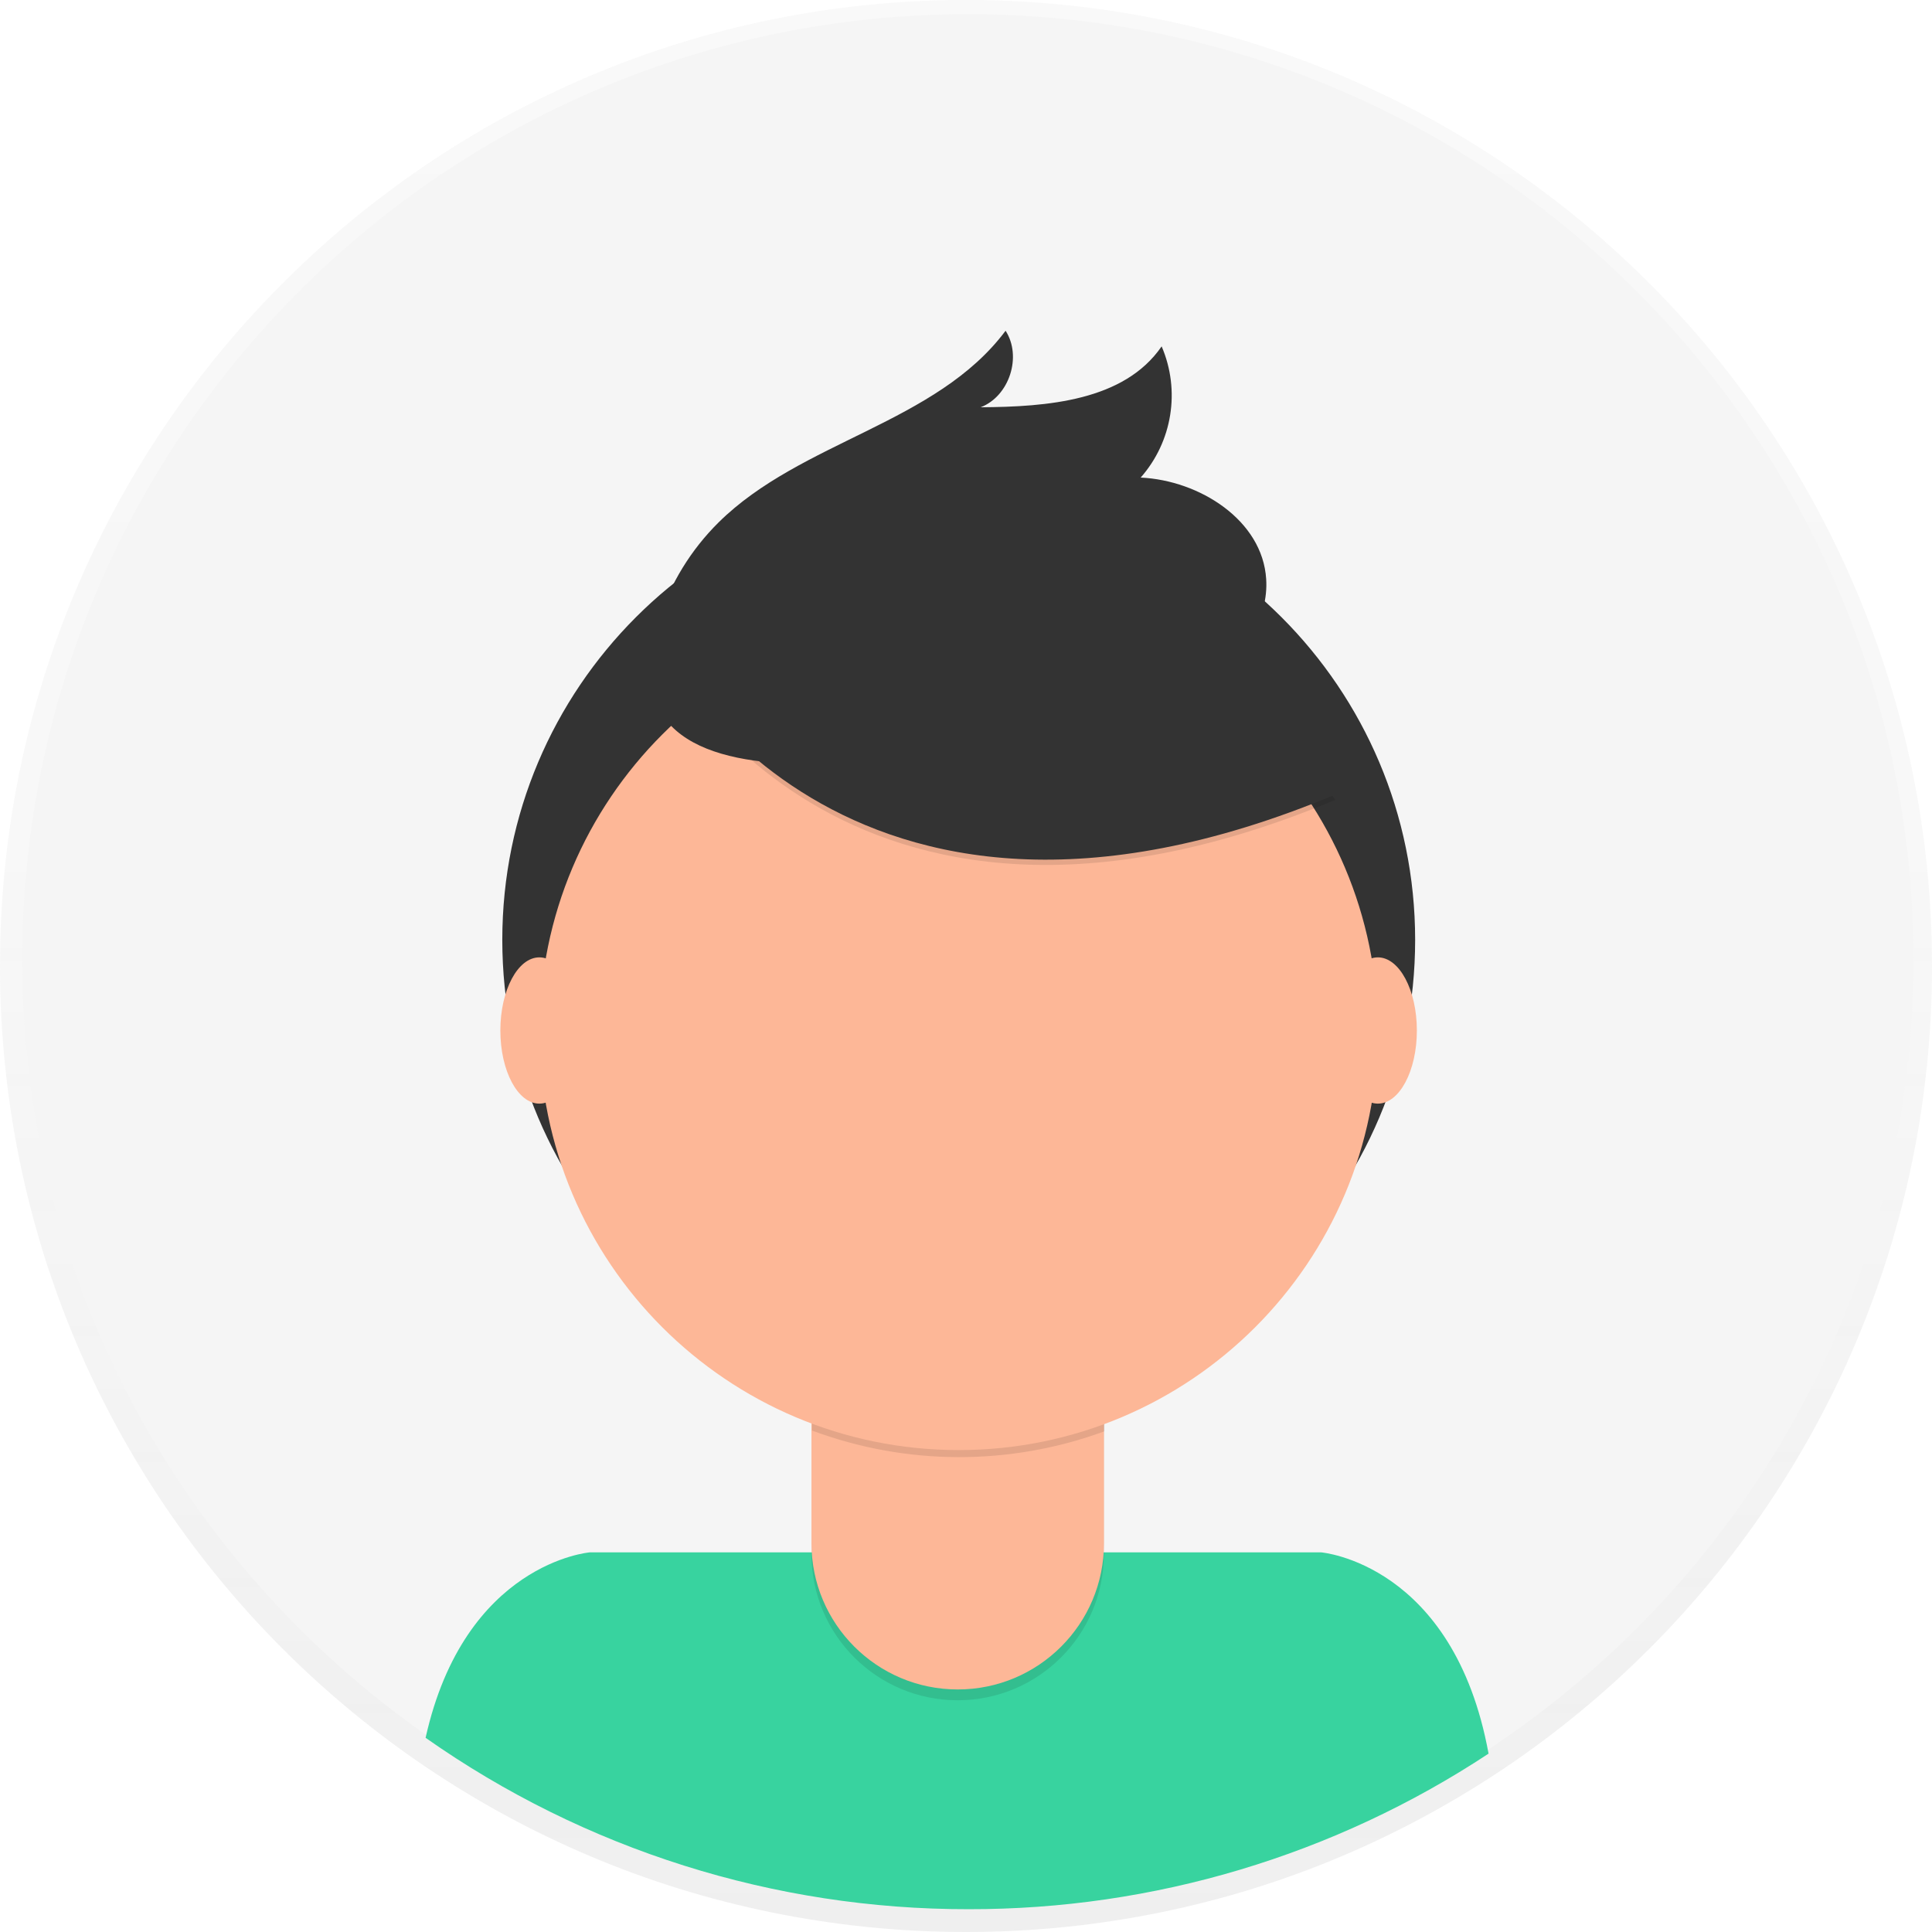
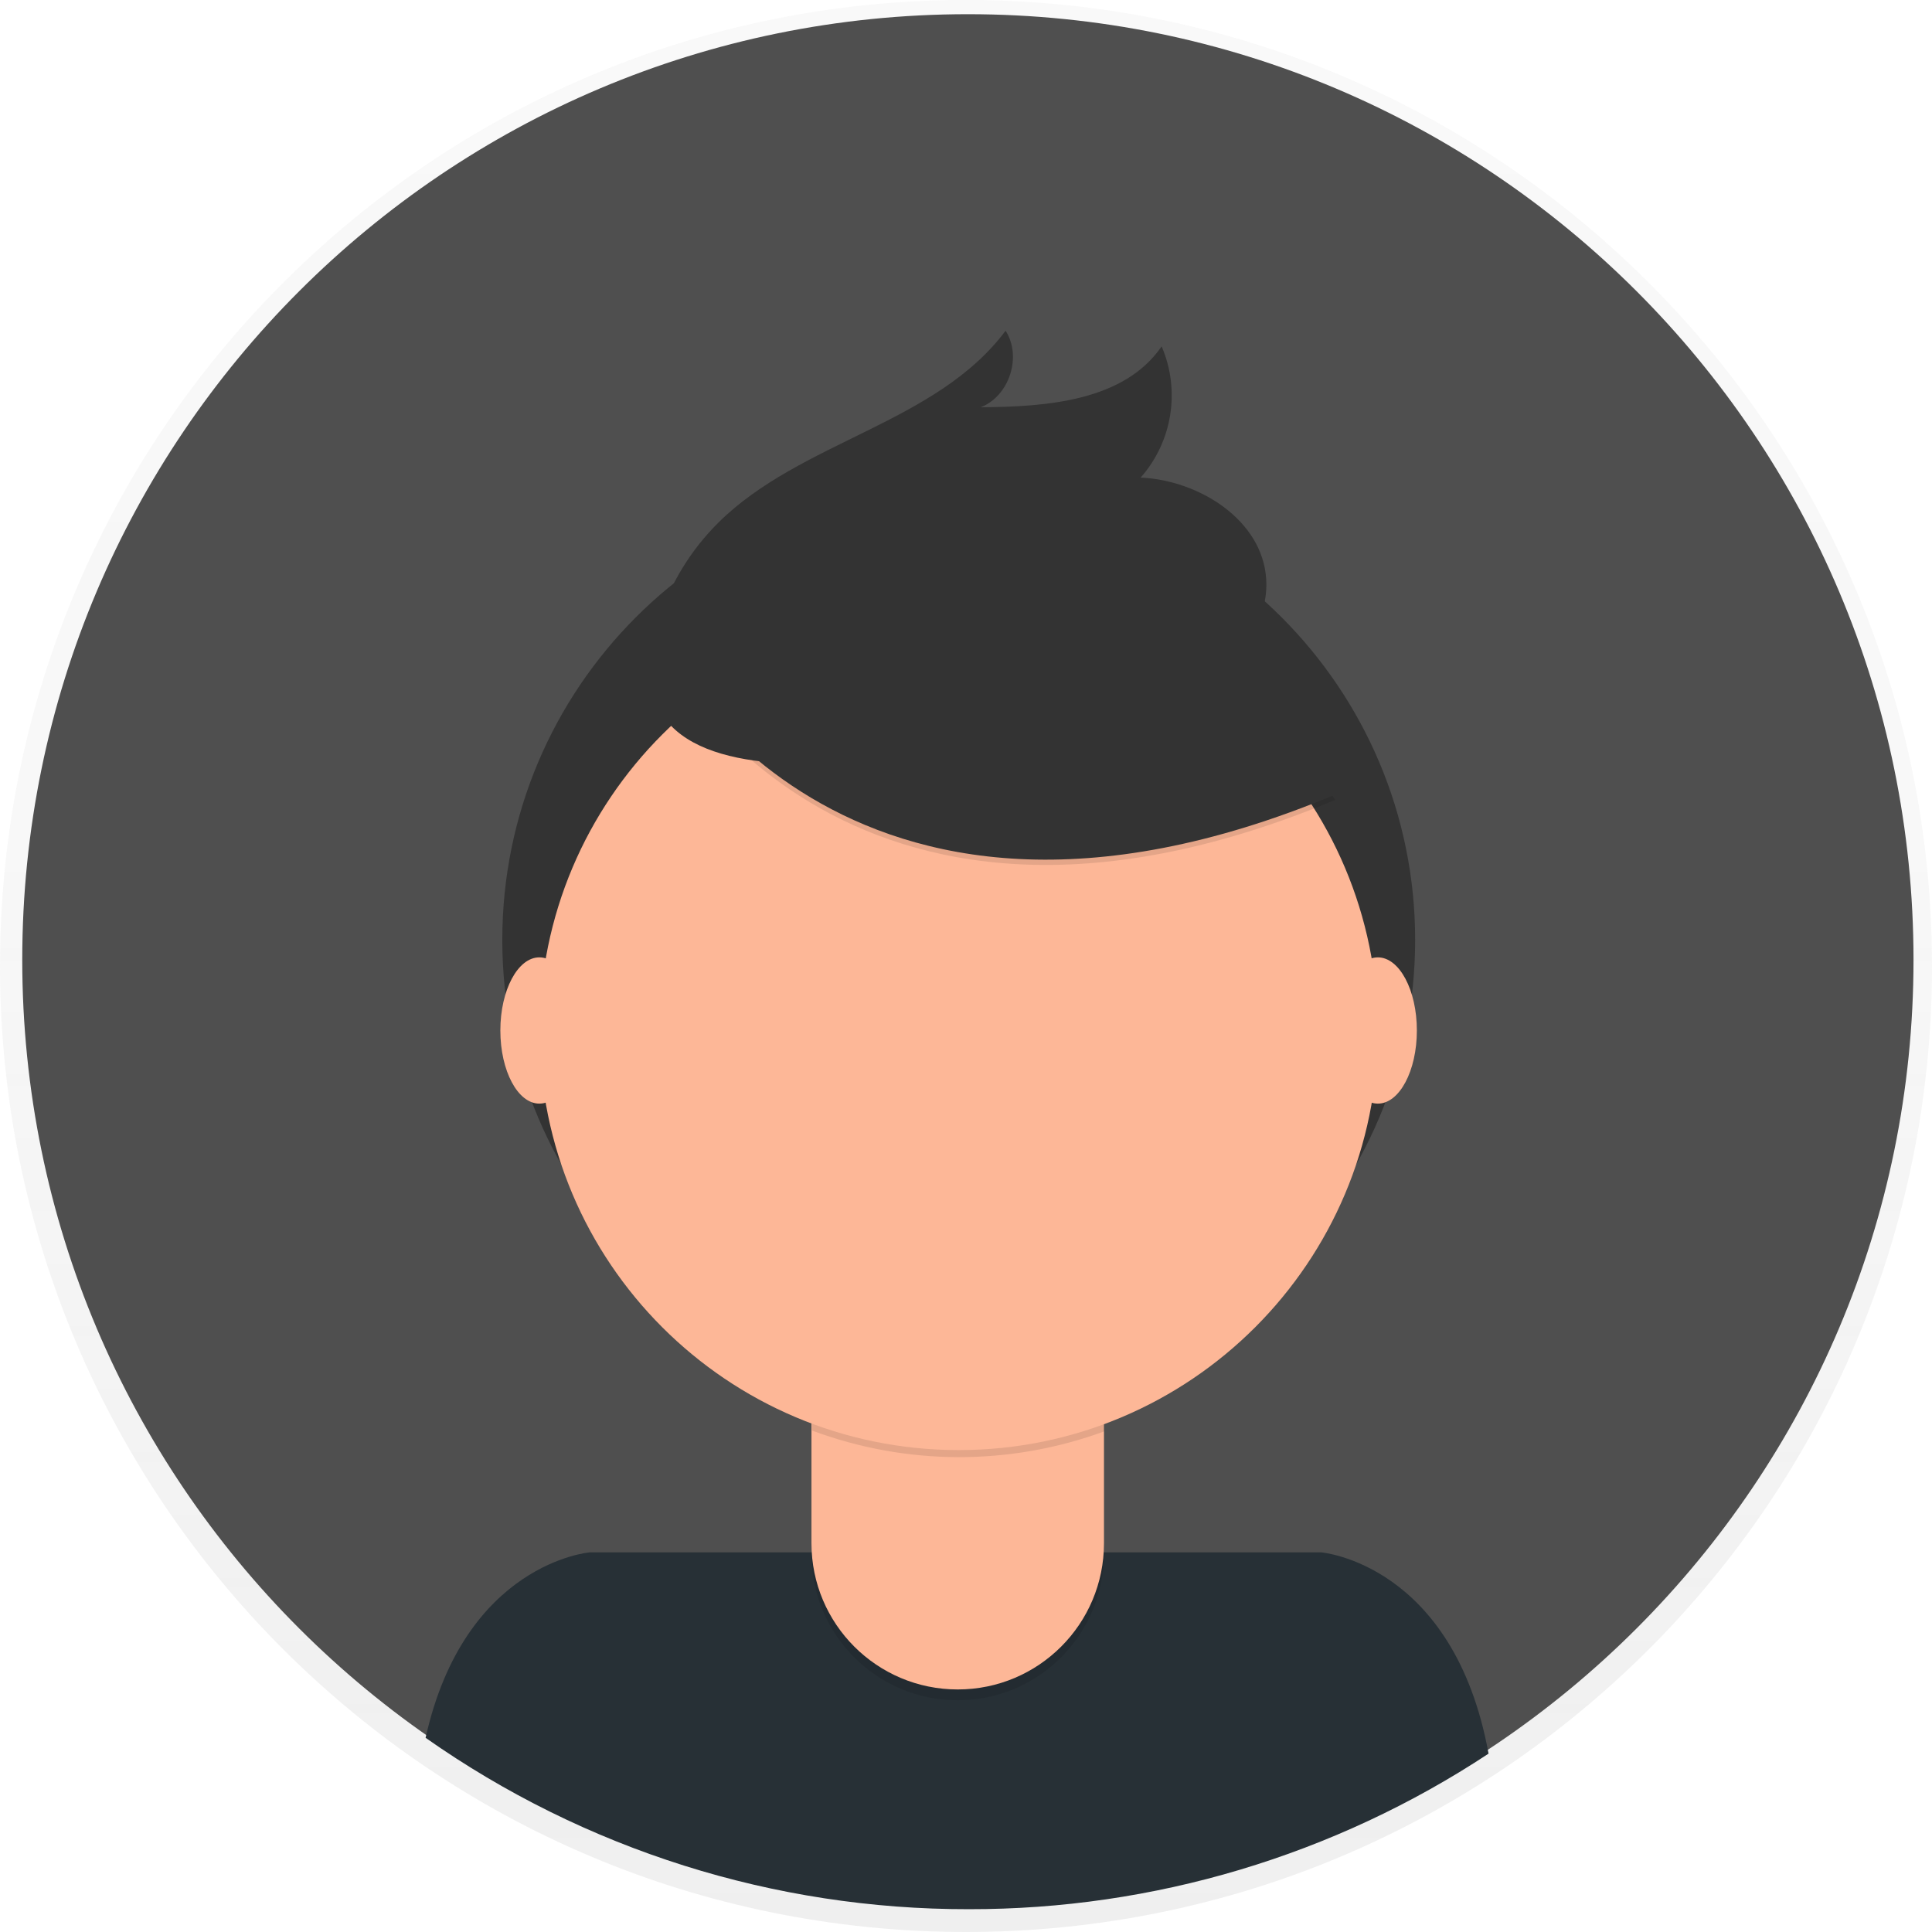
<svg xmlns="http://www.w3.org/2000/svg" id="457bf273-24a3-4fd8-a857-e9b918267d6a" data-name="Layer 1" width="698" height="698" viewBox="0 0 698 698">
  <defs>
    <linearGradient id="b247946c-c62f-4d08-994a-4c3d64e1e98f" x1="349" y1="698" x2="349" gradientUnits="userSpaceOnUse">
      <stop offset="0" stop-color="gray" stop-opacity="0.25" />
      <stop offset="0.54" stop-color="gray" stop-opacity="0.12" />
      <stop offset="1" stop-color="gray" stop-opacity="0.1" />
    </linearGradient>
  </defs>
  <g opacity="0.5">
    <circle cx="349" cy="349" r="349" fill="url(#b247946c-c62f-4d08-994a-4c3d64e1e98f)" />
  </g>
-   <circle cx="349.68" cy="346.77" r="341.64" fill="#f5f5f5" />
-   <path d="M601,790.76a340,340,0,0,0,187.79-56.2c-12.59-68.8-60.5-72.72-60.5-72.72H464.09s-45.21,3.71-59.33,67A340.07,340.07,0,0,0,601,790.76Z" transform="translate(-251 -101)" fill="#38d39f" />
+   <circle cx="349.68" cy="346.77" r="341.64" fill="#4f4f4f" />
+   <path d="M601,790.76a340,340,0,0,0,187.79-56.2c-12.59-68.8-60.5-72.72-60.5-72.72H464.09s-45.21,3.71-59.33,67A340.07,340.07,0,0,0,601,790.76Z" transform="translate(-251 -101)" fill="#273036" />
  <circle cx="346.37" cy="339.57" r="164.9" fill="#333" />
  <path d="M293.15,476.92H398.81a0,0,0,0,1,0,0v84.53A52.83,52.83,0,0,1,346,614.28h0a52.83,52.83,0,0,1-52.83-52.83V476.92a0,0,0,0,1,0,0Z" opacity="0.1" />
  <path d="M296.5,473h99a3.35,3.35,0,0,1,3.35,3.35v81.18A52.83,52.83,0,0,1,346,610.37h0a52.83,52.83,0,0,1-52.83-52.83V476.35A3.35,3.35,0,0,1,296.5,473Z" fill="#fdb797" />
  <path d="M544.34,617.82a152.07,152.07,0,0,0,105.66.29v-13H544.34Z" transform="translate(-251 -101)" opacity="0.1" />
  <circle cx="346.37" cy="372.44" r="151.45" fill="#fdb797" />
  <path d="M489.49,335.68S553.32,465.24,733.37,390l-41.92-65.73-74.31-26.67Z" transform="translate(-251 -101)" opacity="0.1" />
  <path d="M489.49,333.78s63.83,129.56,243.88,54.3l-41.92-65.73-74.31-26.67Z" transform="translate(-251 -101)" fill="#333" />
  <path d="M488.93,325a87.49,87.49,0,0,1,21.69-35.27c29.79-29.45,78.63-35.66,103.68-69.24,6,9.32,1.36,23.65-9,27.65,24-.16,51.81-2.26,65.38-22a44.89,44.89,0,0,1-7.57,47.4c21.27,1,44,15.4,45.34,36.65.92,14.16-8,27.56-19.59,35.68s-25.71,11.85-39.56,14.9C608.86,369.7,462.54,407.07,488.93,325Z" transform="translate(-251 -101)" fill="#333" />
  <ellipse cx="194.86" cy="372.3" rx="14.09" ry="26.42" fill="#fdb797" />
  <ellipse cx="497.8" cy="372.3" rx="14.09" ry="26.42" fill="#fdb797" />
</svg>
